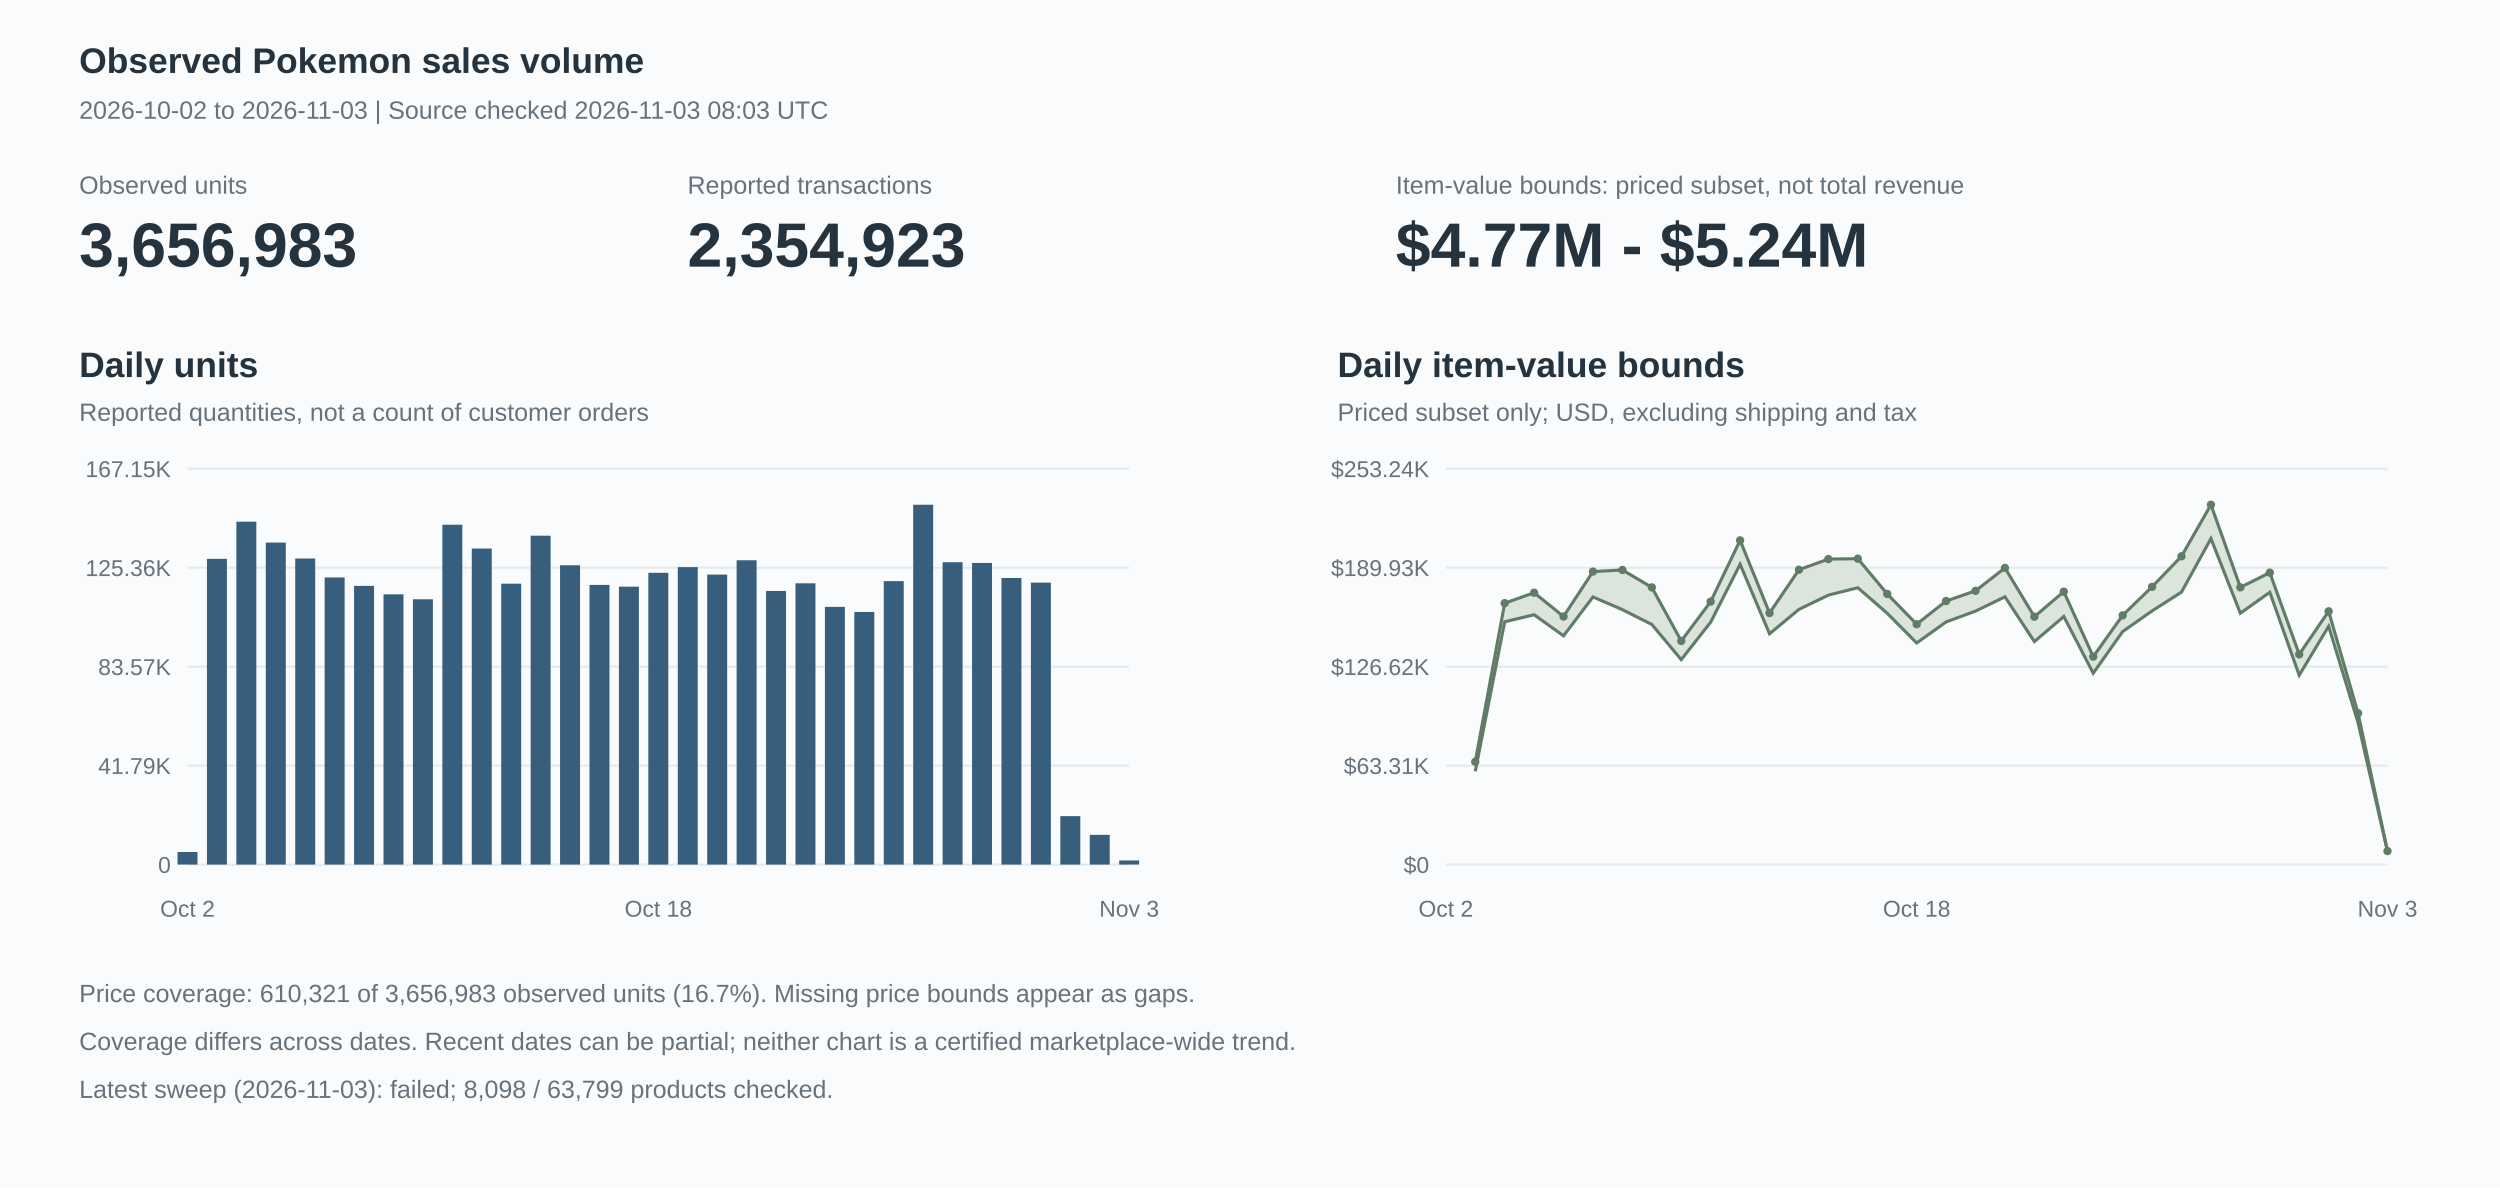
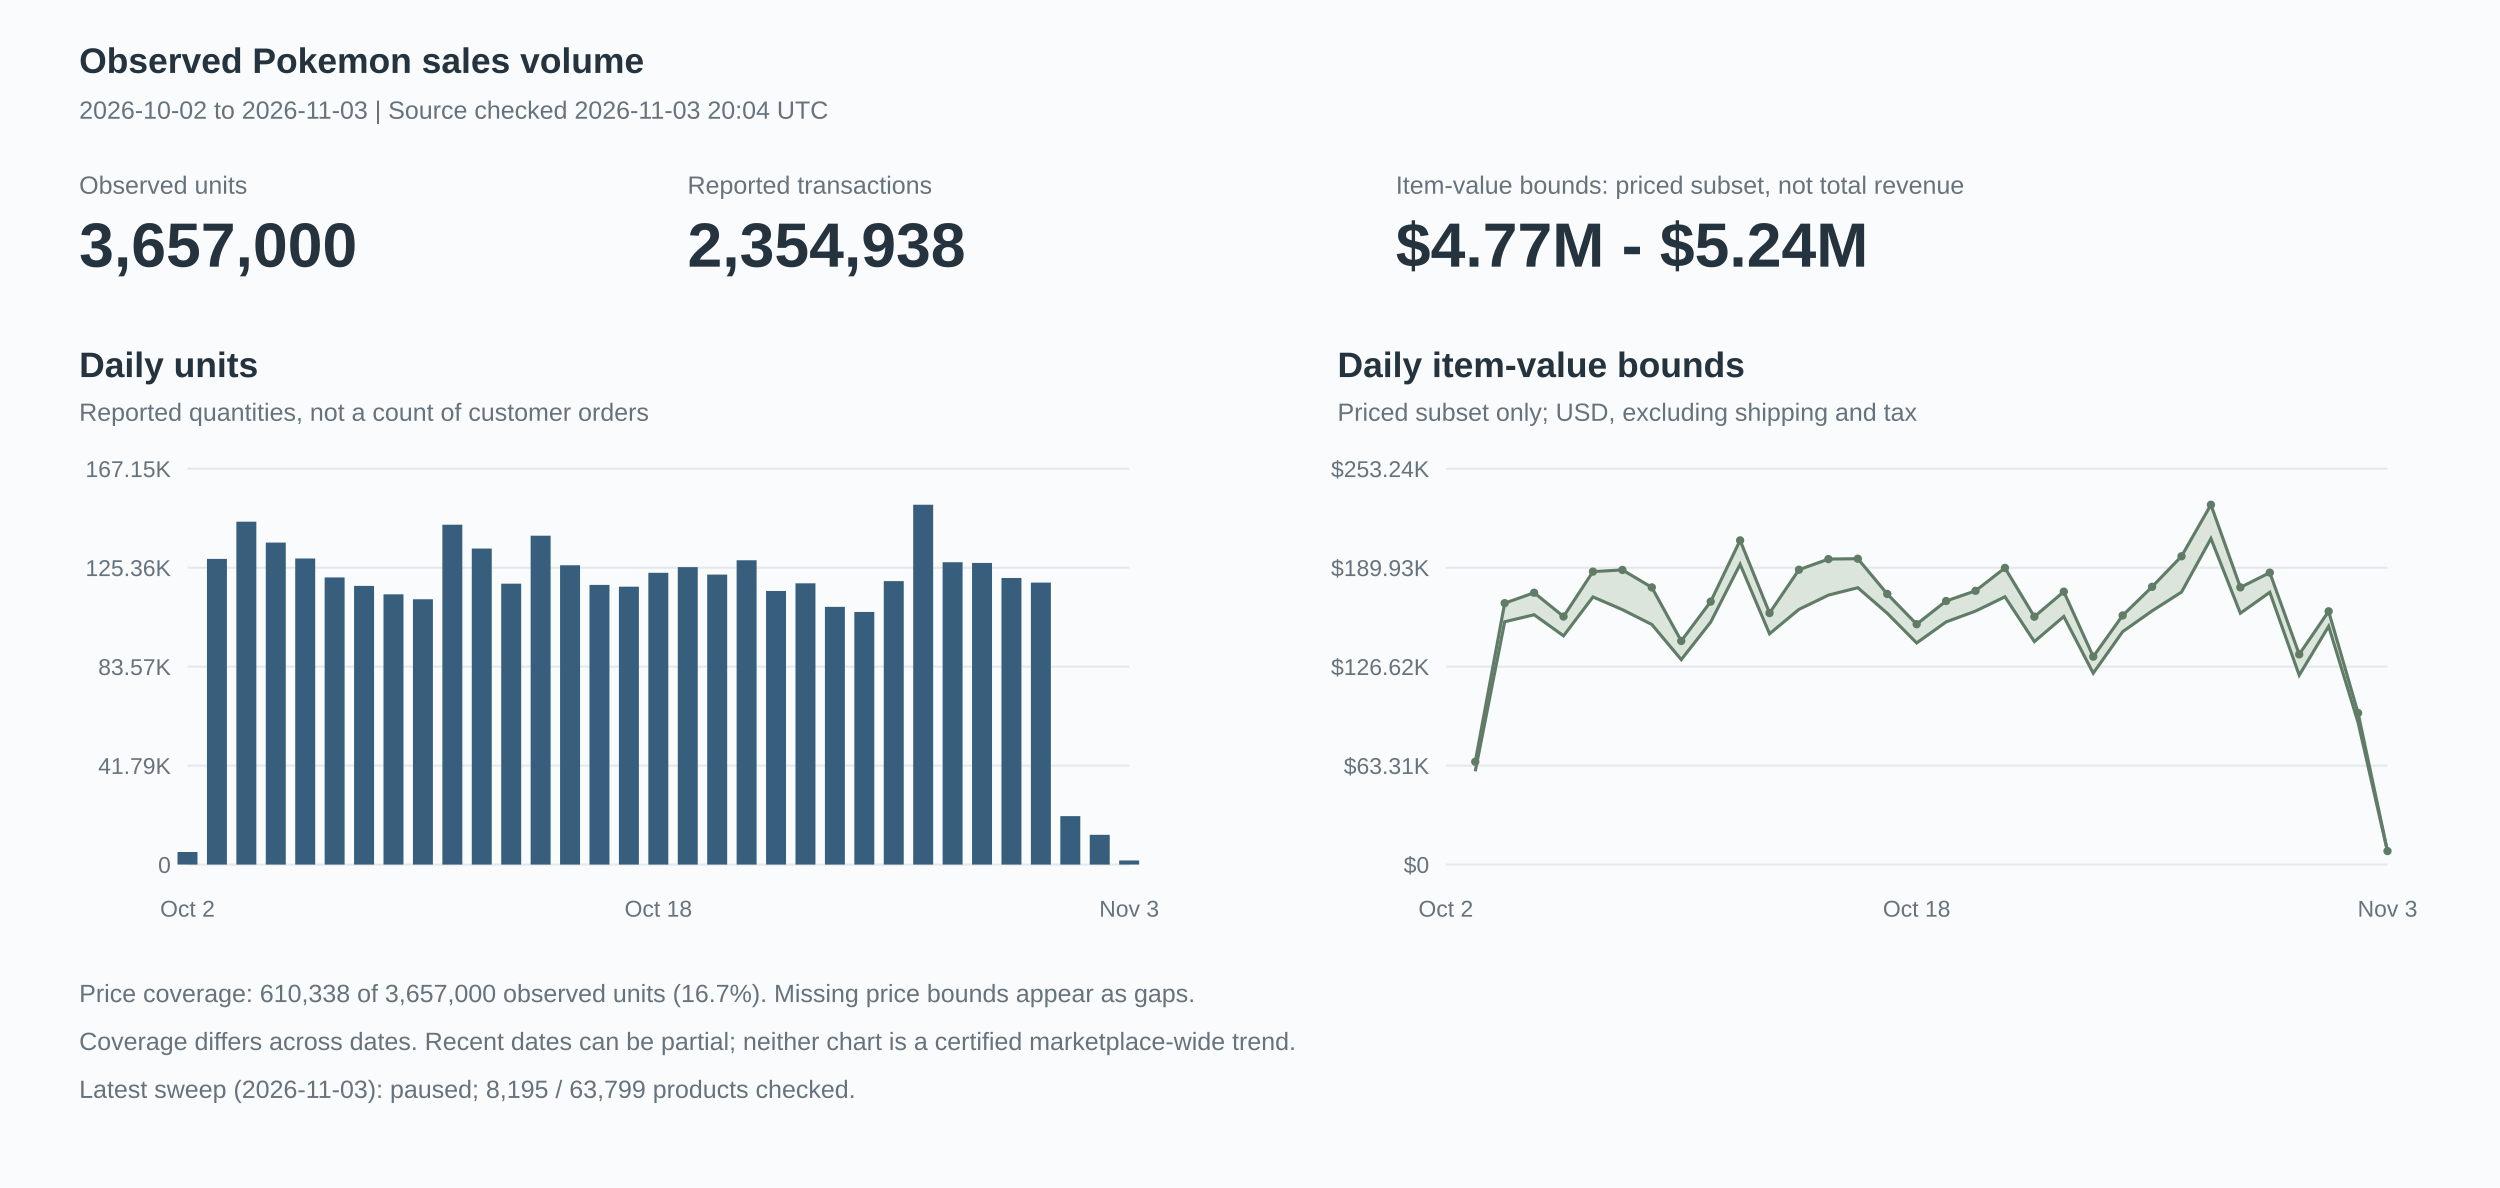
<svg xmlns="http://www.w3.org/2000/svg" width="1200" height="570" viewBox="0 0 1200 570" role="img" aria-labelledby="title description">
  <style>text{font-family:Arial,Helvetica,sans-serif;fill:#25333e;font-size:14px}.heading{font-size:17px;font-weight:600}.muted{fill:#66727c;font-size:12px}.axis{fill:#66727c;font-size:11px}.value{font-size:30px;font-weight:600}.grid{stroke:#e5e9ec;stroke-width:1}</style>
  <rect width="1200" height="570" fill="#fafbfc" />
  <text x="38" y="35" class="heading">Observed Pokemon sales volume</text>
-   <text x="38" y="57" class="muted">2026-10-02 to 2026-11-03 | Source checked 2026-11-03 08:03 UTC</text>
+   <text x="38" y="57" class="muted">2026-10-02 to 2026-11-03 | Source checked 2026-11-03 20:04 UTC</text>
  <text x="38" y="93" class="muted">Observed units</text>
-   <text x="38" y="128" class="value">3,656,983</text>
+   <text x="38" y="128" class="value">3,657,000</text>
  <text x="330" y="93" class="muted">Reported transactions</text>
-   <text x="330" y="128" class="value">2,354,923</text>
+   <text x="330" y="128" class="value">2,354,938</text>
  <text x="670" y="93" class="muted">Item-value bounds: priced subset, not total revenue</text>
  <text x="670" y="128" class="value">$4.77M - $5.24M</text>
  <text x="38" y="181" class="heading">Daily units</text>
  <text x="38" y="202" class="muted">Reported quantities, not a count of customer orders</text>
  <path d="M90,415h452" class="grid" />
  <text x="82" y="419" text-anchor="end" class="axis">0</text>
  <path d="M90,367.5h452" class="grid" />
  <text x="82" y="371.5" text-anchor="end" class="axis">41.79K</text>
  <path d="M90,320h452" class="grid" />
  <text x="82" y="324" text-anchor="end" class="axis">83.57K</text>
  <path d="M90,272.5h452" class="grid" />
  <text x="82" y="276.5" text-anchor="end" class="axis">125.36K</text>
  <path d="M90,225h452" class="grid" />
  <text x="82" y="229" text-anchor="end" class="axis">167.15K</text>
  <rect x="85.206" y="408.962" width="9.588" height="6.038" fill="#375f7d" />
  <rect x="99.331" y="268.269" width="9.588" height="146.731" fill="#375f7d" />
  <rect x="113.456" y="250.41" width="9.588" height="164.59" fill="#375f7d" />
  <rect x="127.581" y="260.434" width="9.588" height="154.566" fill="#375f7d" />
  <rect x="141.706" y="268.076" width="9.588" height="146.924" fill="#375f7d" />
  <rect x="155.831" y="277.169" width="9.588" height="137.831" fill="#375f7d" />
  <rect x="169.956" y="281.225" width="9.588" height="133.775" fill="#375f7d" />
  <rect x="184.081" y="285.276" width="9.588" height="129.724" fill="#375f7d" />
  <rect x="198.206" y="287.644" width="9.588" height="127.356" fill="#375f7d" />
  <rect x="212.331" y="251.862" width="9.588" height="163.138" fill="#375f7d" />
  <rect x="226.456" y="263.302" width="9.588" height="151.698" fill="#375f7d" />
  <rect x="240.581" y="280.169" width="9.588" height="134.831" fill="#375f7d" />
  <rect x="254.706" y="257.134" width="9.588" height="157.866" fill="#375f7d" />
  <rect x="268.831" y="271.323" width="9.588" height="143.677" fill="#375f7d" />
  <rect x="282.956" y="280.755" width="9.588" height="134.245" fill="#375f7d" />
  <rect x="297.081" y="281.608" width="9.588" height="133.392" fill="#375f7d" />
  <rect x="311.206" y="274.948" width="9.588" height="140.052" fill="#375f7d" />
  <rect x="325.331" y="272.218" width="9.588" height="142.782" fill="#375f7d" />
  <rect x="339.456" y="275.801" width="9.588" height="139.199" fill="#375f7d" />
  <rect x="353.581" y="268.923" width="9.588" height="146.077" fill="#375f7d" />
  <rect x="367.706" y="283.663" width="9.588" height="131.337" fill="#375f7d" />
  <rect x="381.831" y="279.987" width="9.588" height="135.013" fill="#375f7d" />
  <rect x="395.956" y="291.291" width="9.588" height="123.709" fill="#375f7d" />
-   <rect x="410.081" y="293.739" width="9.588" height="121.261" fill="#375f7d" />
+   <rect x="410.081" y="293.742" width="9.588" height="121.258" fill="#375f7d" />
  <rect x="424.206" y="278.931" width="9.588" height="136.069" fill="#375f7d" />
  <rect x="438.331" y="242.273" width="9.588" height="172.727" fill="#375f7d" />
  <rect x="452.456" y="269.877" width="9.588" height="145.123" fill="#375f7d" />
-   <rect x="466.581" y="270.209" width="9.588" height="144.791" fill="#375f7d" />
+   <rect x="466.581" y="270.21" width="9.588" height="144.79" fill="#375f7d" />
  <rect x="480.706" y="277.43" width="9.588" height="137.57" fill="#375f7d" />
  <rect x="494.831" y="279.65" width="9.588" height="135.35" fill="#375f7d" />
  <rect x="508.956" y="391.741" width="9.588" height="23.259" fill="#375f7d" />
-   <rect x="523.081" y="400.731" width="9.588" height="14.269" fill="#375f7d" />
-   <rect x="537.206" y="413.026" width="9.588" height="1.974" fill="#375f7d" />
+   <rect x="523.081" y="400.708" width="9.588" height="14.292" fill="#375f7d" />
+   <rect x="537.206" y="413.024" width="9.588" height="1.976" fill="#375f7d" />
  <text x="90" y="440" text-anchor="middle" class="axis">Oct 2</text>
  <text x="316" y="440" text-anchor="middle" class="axis">Oct 18</text>
  <text x="542" y="440" text-anchor="middle" class="axis">Nov 3</text>
  <text x="642" y="181" class="heading">Daily item-value bounds</text>
  <text x="642" y="202" class="muted">Priced subset only; USD, excluding shipping and tax</text>
  <path d="M694,415h452" class="grid" />
  <text x="686" y="419" text-anchor="end" class="axis">$0</text>
  <path d="M694,367.5h452" class="grid" />
  <text x="686" y="371.5" text-anchor="end" class="axis">$63.31K</text>
  <path d="M694,320h452" class="grid" />
  <text x="686" y="324" text-anchor="end" class="axis">$126.62K</text>
  <path d="M694,272.5h452" class="grid" />
  <text x="686" y="276.5" text-anchor="end" class="axis">$189.93K</text>
  <path d="M694,225h452" class="grid" />
  <text x="686" y="229" text-anchor="end" class="axis">$253.24K</text>
-   <polygon points="708.125,365.642 722.25,289.518 736.375,284.512 750.5,295.926 764.625,274.368 778.75,273.569 792.875,281.959 807,307.662 821.125,288.775 835.25,259.384 849.375,294.267 863.5,273.47 877.625,268.354 891.75,268.18 905.875,285.094 920,299.623 934.125,288.495 948.25,283.599 962.375,272.607 976.5,296.013 990.625,283.994 1004.75,315.19 1018.875,295.359 1033,281.672 1047.125,267.008 1061.25,242.273 1075.375,281.926 1089.5,274.863 1103.625,314.087 1117.75,293.431 1131.875,342.361 1146,408.52 1146,408.796 1131.875,346.897 1117.75,300.611 1103.625,324.1 1089.5,284.303 1075.375,294.324 1061.25,258.514 1047.125,284.203 1033,293.228 1018.875,303.145 1004.75,323.127 990.625,295.921 976.5,307.961 962.375,286.463 948.25,293.329 934.125,298.524 920,308.623 905.875,294.372 891.75,282.097 877.625,285.664 863.5,292.5 849.375,304.209 835.25,270.856 821.125,298.63 807,316.62 792.875,299.743 778.75,292.631 764.625,286.537 750.5,305.204 736.375,295.076 722.25,298.443 708.125,370.224" fill="#dbe5dc" />
-   <polyline points="708.125,370.224 722.25,298.443 736.375,295.076 750.5,305.204 764.625,286.537 778.75,292.631 792.875,299.743 807,316.62 821.125,298.63 835.25,270.856 849.375,304.209 863.5,292.5 877.625,285.664 891.75,282.097 905.875,294.372 920,308.623 934.125,298.524 948.25,293.329 962.375,286.463 976.5,307.961 990.625,295.921 1004.75,323.127 1018.875,303.145 1033,293.228 1047.125,284.203 1061.25,258.514 1075.375,294.324 1089.5,284.303 1103.625,324.1 1117.75,300.611 1131.875,346.897 1146,408.796" fill="none" stroke="#607c67" stroke-width="1.5" />
-   <polyline points="708.125,365.642 722.25,289.518 736.375,284.512 750.5,295.926 764.625,274.368 778.75,273.569 792.875,281.959 807,307.662 821.125,288.775 835.25,259.384 849.375,294.267 863.5,273.47 877.625,268.354 891.75,268.18 905.875,285.094 920,299.623 934.125,288.495 948.25,283.599 962.375,272.607 976.5,296.013 990.625,283.994 1004.75,315.19 1018.875,295.359 1033,281.672 1047.125,267.008 1061.25,242.273 1075.375,281.926 1089.5,274.863 1103.625,314.087 1117.75,293.431 1131.875,342.361 1146,408.52" fill="none" stroke="#607c67" stroke-width="1.5" />
+   <polygon points="708.125,365.642 722.25,289.518 736.375,284.512 750.5,295.926 764.625,274.368 778.75,273.569 792.875,281.959 807,307.662 821.125,288.775 835.25,259.384 849.375,294.267 863.5,273.47 877.625,268.354 891.75,268.18 905.875,285.094 920,299.623 934.125,288.495 948.25,283.599 962.375,272.607 976.5,296.013 990.625,283.994 1004.75,315.19 1018.875,295.408 1033,281.672 1047.125,267.008 1061.25,242.273 1075.375,281.941 1089.5,274.863 1103.625,314.087 1117.75,293.431 1131.875,342.24 1146,408.519 1146,408.795 1131.875,346.778 1117.75,300.611 1103.625,324.1 1089.5,284.303 1075.375,294.339 1061.25,258.514 1047.125,284.203 1033,293.228 1018.875,303.194 1004.75,323.127 990.625,295.921 976.5,307.961 962.375,286.463 948.25,293.329 934.125,298.524 920,308.623 905.875,294.372 891.75,282.097 877.625,285.664 863.5,292.5 849.375,304.209 835.25,270.856 821.125,298.63 807,316.62 792.875,299.743 778.75,292.631 764.625,286.537 750.5,305.204 736.375,295.076 722.25,298.443 708.125,370.224" fill="#dbe5dc" />
+   <polyline points="708.125,370.224 722.25,298.443 736.375,295.076 750.5,305.204 764.625,286.537 778.75,292.631 792.875,299.743 807,316.62 821.125,298.63 835.25,270.856 849.375,304.209 863.5,292.5 877.625,285.664 891.75,282.097 905.875,294.372 920,308.623 934.125,298.524 948.25,293.329 962.375,286.463 976.5,307.961 990.625,295.921 1004.75,323.127 1018.875,303.194 1033,293.228 1047.125,284.203 1061.25,258.514 1075.375,294.339 1089.5,284.303 1103.625,324.1 1117.75,300.611 1131.875,346.778 1146,408.795" fill="none" stroke="#607c67" stroke-width="1.5" />
+   <polyline points="708.125,365.642 722.25,289.518 736.375,284.512 750.5,295.926 764.625,274.368 778.75,273.569 792.875,281.959 807,307.662 821.125,288.775 835.25,259.384 849.375,294.267 863.5,273.47 877.625,268.354 891.75,268.18 905.875,285.094 920,299.623 934.125,288.495 948.25,283.599 962.375,272.607 976.5,296.013 990.625,283.994 1004.75,315.19 1018.875,295.408 1033,281.672 1047.125,267.008 1061.25,242.273 1075.375,281.941 1089.5,274.863 1103.625,314.087 1117.75,293.431 1131.875,342.24 1146,408.519" fill="none" stroke="#607c67" stroke-width="1.5" />
  <circle cx="708.125" cy="365.642" r="2" fill="#607c67" />
  <circle cx="722.25" cy="289.518" r="2" fill="#607c67" />
  <circle cx="736.375" cy="284.512" r="2" fill="#607c67" />
  <circle cx="750.5" cy="295.926" r="2" fill="#607c67" />
  <circle cx="764.625" cy="274.368" r="2" fill="#607c67" />
  <circle cx="778.75" cy="273.569" r="2" fill="#607c67" />
  <circle cx="792.875" cy="281.959" r="2" fill="#607c67" />
  <circle cx="807" cy="307.662" r="2" fill="#607c67" />
  <circle cx="821.125" cy="288.775" r="2" fill="#607c67" />
  <circle cx="835.25" cy="259.384" r="2" fill="#607c67" />
  <circle cx="849.375" cy="294.267" r="2" fill="#607c67" />
  <circle cx="863.5" cy="273.47" r="2" fill="#607c67" />
  <circle cx="877.625" cy="268.354" r="2" fill="#607c67" />
  <circle cx="891.75" cy="268.18" r="2" fill="#607c67" />
  <circle cx="905.875" cy="285.094" r="2" fill="#607c67" />
  <circle cx="920" cy="299.623" r="2" fill="#607c67" />
  <circle cx="934.125" cy="288.495" r="2" fill="#607c67" />
  <circle cx="948.25" cy="283.599" r="2" fill="#607c67" />
  <circle cx="962.375" cy="272.607" r="2" fill="#607c67" />
  <circle cx="976.5" cy="296.013" r="2" fill="#607c67" />
  <circle cx="990.625" cy="283.994" r="2" fill="#607c67" />
  <circle cx="1004.75" cy="315.19" r="2" fill="#607c67" />
-   <circle cx="1018.875" cy="295.359" r="2" fill="#607c67" />
+   <circle cx="1018.875" cy="295.408" r="2" fill="#607c67" />
  <circle cx="1033" cy="281.672" r="2" fill="#607c67" />
  <circle cx="1047.125" cy="267.008" r="2" fill="#607c67" />
  <circle cx="1061.25" cy="242.273" r="2" fill="#607c67" />
-   <circle cx="1075.375" cy="281.926" r="2" fill="#607c67" />
+   <circle cx="1075.375" cy="281.941" r="2" fill="#607c67" />
  <circle cx="1089.5" cy="274.863" r="2" fill="#607c67" />
  <circle cx="1103.625" cy="314.087" r="2" fill="#607c67" />
  <circle cx="1117.75" cy="293.431" r="2" fill="#607c67" />
-   <circle cx="1131.875" cy="342.361" r="2" fill="#607c67" />
-   <circle cx="1146" cy="408.52" r="2" fill="#607c67" />
+   <circle cx="1131.875" cy="342.24" r="2" fill="#607c67" />
+   <circle cx="1146" cy="408.519" r="2" fill="#607c67" />
  <text x="694" y="440" text-anchor="middle" class="axis">Oct 2</text>
  <text x="920" y="440" text-anchor="middle" class="axis">Oct 18</text>
  <text x="1146" y="440" text-anchor="middle" class="axis">Nov 3</text>
-   <text x="38" y="481" class="muted">Price coverage: 610,321 of 3,656,983 observed units (16.7%). Missing price bounds appear as gaps.</text>
+   <text x="38" y="481" class="muted">Price coverage: 610,338 of 3,657,000 observed units (16.7%). Missing price bounds appear as gaps.</text>
  <text x="38" y="504" class="muted">Coverage differs across dates. Recent dates can be partial; neither chart is a certified marketplace-wide trend.</text>
-   <text x="38" y="527" class="muted">Latest sweep (2026-11-03): failed; 8,098 / 63,799 products checked.</text>
+   <text x="38" y="527" class="muted">Latest sweep (2026-11-03): paused; 8,195 / 63,799 products checked.</text>
</svg>
